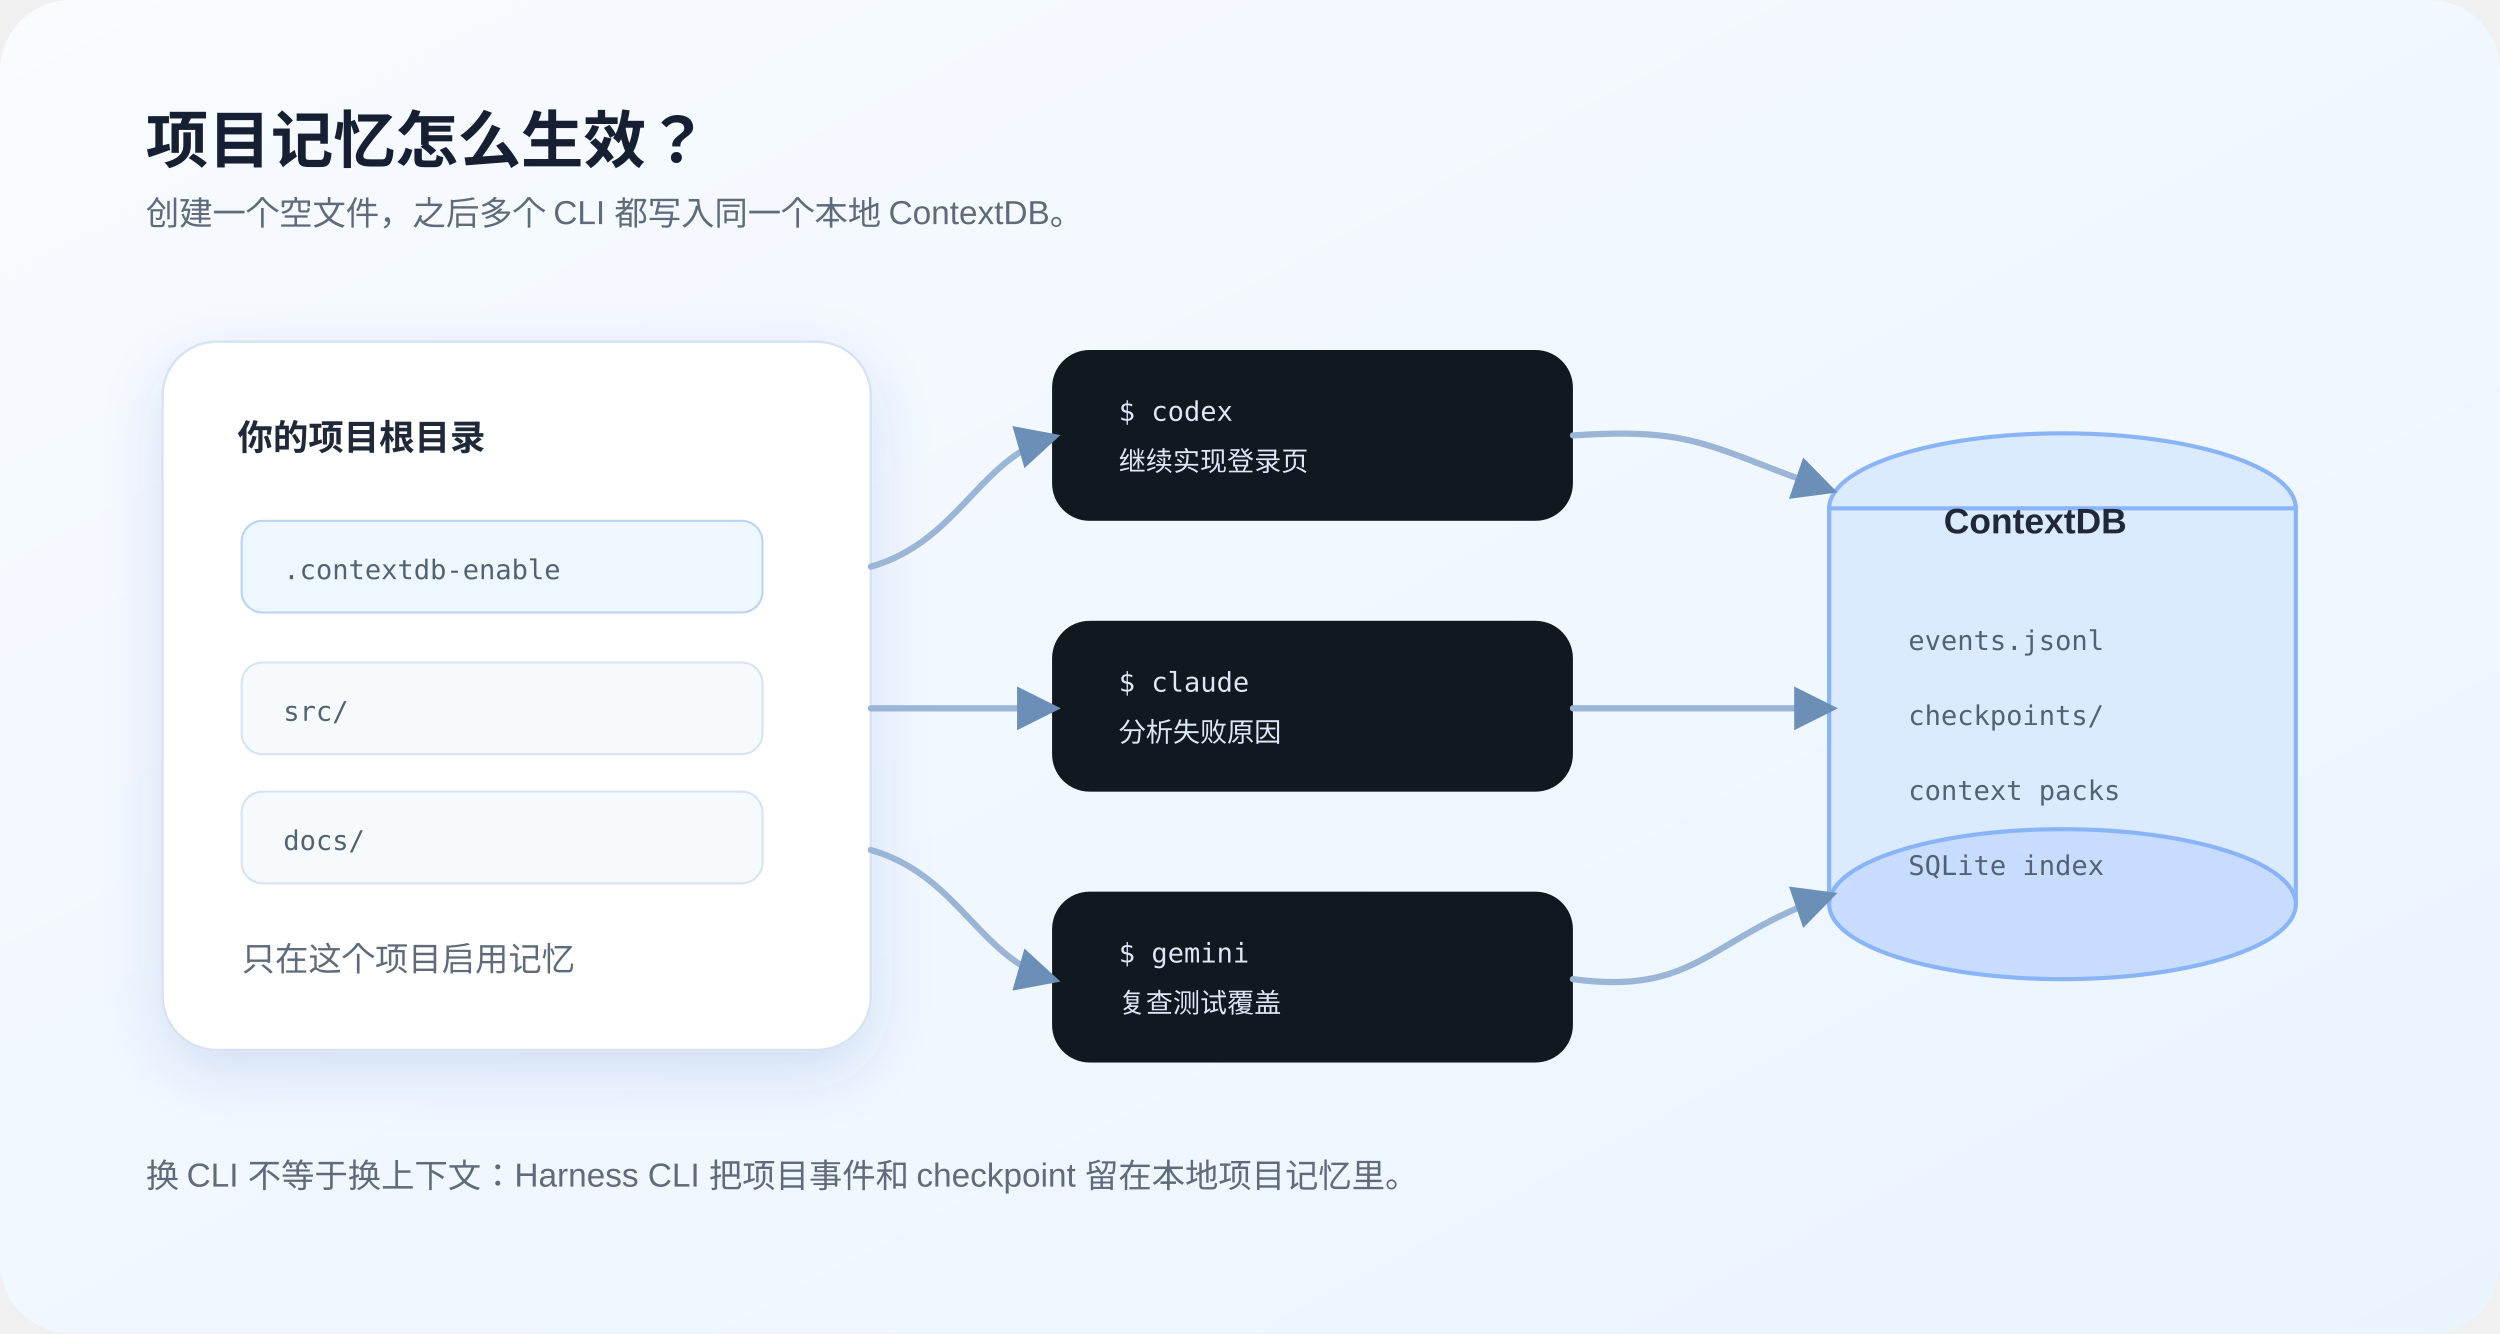
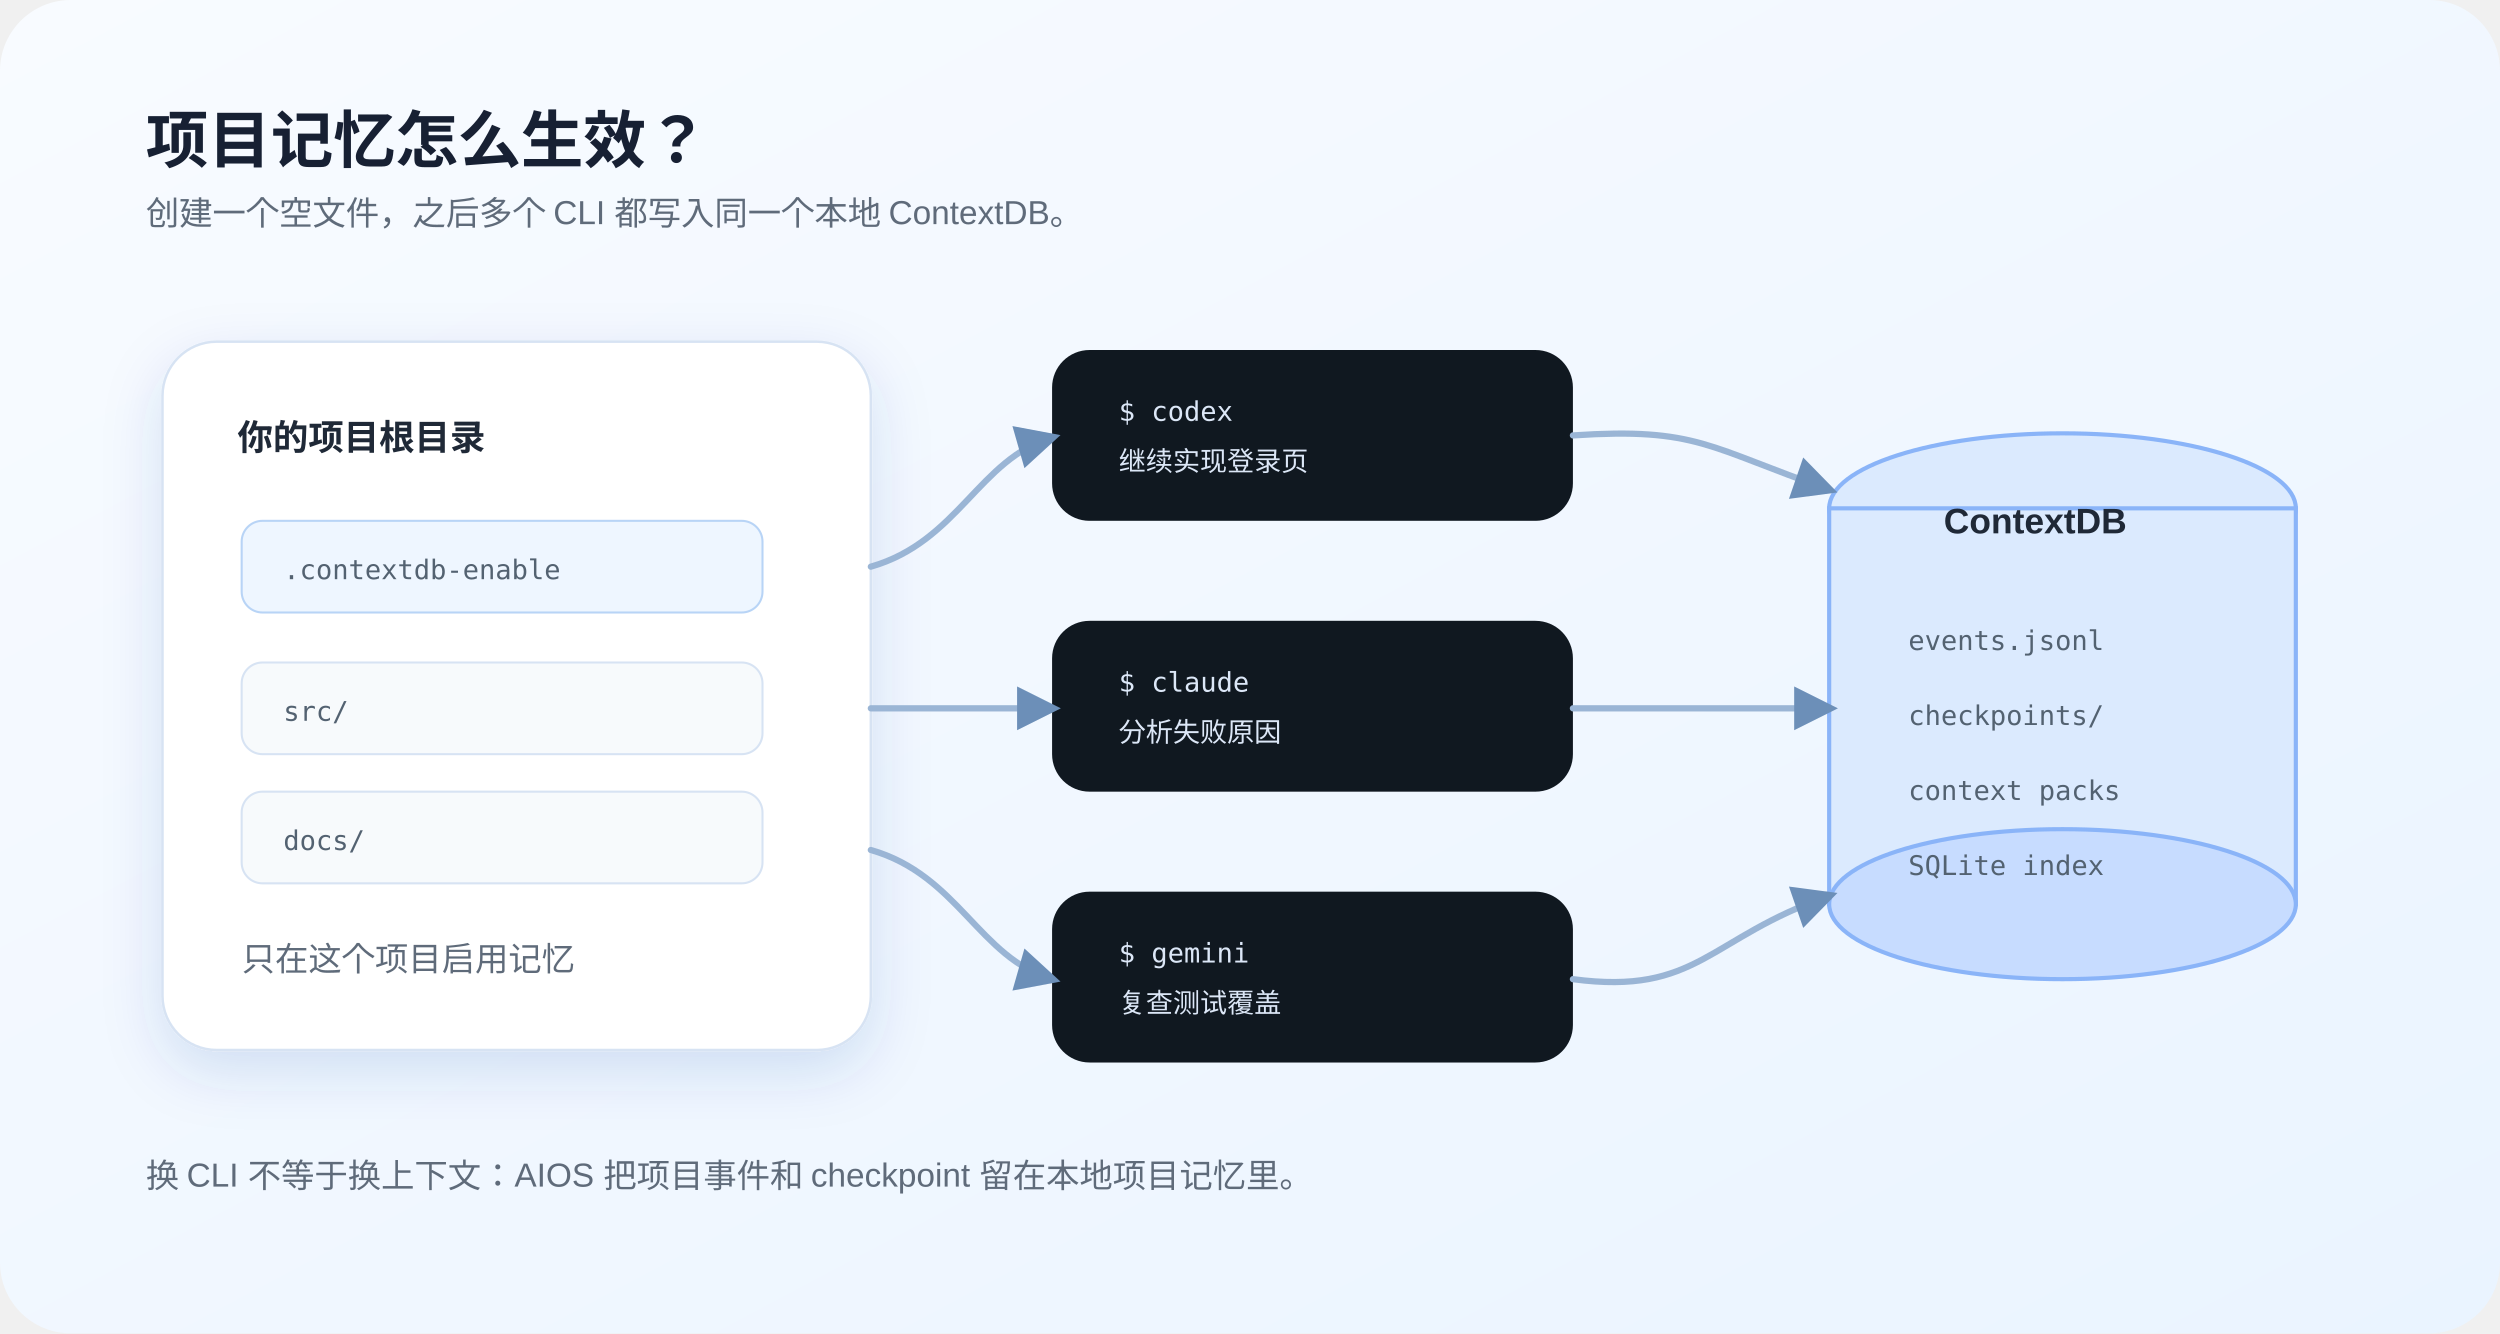
<svg xmlns="http://www.w3.org/2000/svg" width="1200" height="640" viewBox="0 0 1200 640" role="img" aria-labelledby="title desc">
  <defs>
    <linearGradient id="bg" x1="0" y1="0" x2="1" y2="1">
      <stop offset="0" stop-color="#f8fbff" />
      <stop offset="1" stop-color="#eaf4ff" />
    </linearGradient>
    <linearGradient id="ink" x1="0" y1="0" x2="1" y2="0">
      <stop offset="0" stop-color="#1a73e8" />
      <stop offset="1" stop-color="#00a884" />
    </linearGradient>
    <filter id="shadow" x="-10%" y="-10%" width="120%" height="130%">
      <feDropShadow dx="0" dy="10" stdDeviation="14" flood-color="#174ea6" flood-opacity="0.14" />
    </filter>
    <style>
    .title{font:700 30px 'Google Sans','Segoe UI',Arial,sans-serif;fill:#172033}.subtitle{font:500 16px 'Google Sans Text','Segoe UI',Arial,sans-serif;fill:#5f6b7a}.label{font:700 17px 'Google Sans','Segoe UI',Arial,sans-serif;fill:#1f2937}.small{font:500 13px 'Roboto Mono','SFMono-Regular',monospace;fill:#536271}.tiny{font:600 12px 'Google Sans Text','Segoe UI',Arial,sans-serif;fill:#657285}.card{fill:#fff;stroke:#d7e3f3;stroke-width:1.2;filter:url(#shadow)}.terminal{fill:#101820}.termText{font:500 13px 'Roboto Mono','SFMono-Regular',monospace;fill:#dce7f7}.green{fill:#16a34a}.blue{fill:#1a73e8}.amber{fill:#f59e0b}.red{fill:#ef4444}.muted{fill:#edf4fb;stroke:#d7e3f3;stroke-width:1}.line{stroke:#9ab5d5;stroke-width:3;fill:none;stroke-linecap:round;stroke-linejoin:round}.arrow{marker-end:url(#arrow)}
  </style>
    <marker id="arrow" viewBox="0 0 10 10" refX="8" refY="5" markerWidth="7" markerHeight="7" orient="auto-start-reverse">
      <path d="M0,0 L10,5 L0,10 z" fill="#6c8fb8" />
    </marker>
  </defs>
  <rect width="1200" height="640" rx="34" fill="url(#bg)" />
  <text x="70" y="78" class="title">项目记忆怎么生效？</text>
  <text x="70" y="108" class="subtitle">创建一个空文件，之后多个 CLI 都写入同一个本地 ContextDB。</text>
  <rect x="78" y="164" width="340" height="340" rx="26" class="card" />
  <text x="114" y="216" class="label">你的项目根目录</text>
  <rect x="116" y="250" width="250" height="44" rx="10" fill="#eef6ff" stroke="#b8d4f6" />
  <text x="136" y="278" class="small">.contextdb-enable</text>
  <rect x="116" y="318" width="250" height="44" rx="10" fill="#f7fafc" stroke="#d7e3f3" />
  <text x="136" y="346" class="small">src/</text>
  <rect x="116" y="380" width="250" height="44" rx="10" fill="#f7fafc" stroke="#d7e3f3" />
  <text x="136" y="408" class="small">docs/</text>
  <text x="116" y="466" class="subtitle">只在这个项目启用记忆</text>
  <g transform="translate(505,168)">
    <rect width="250" height="82" rx="18" class="terminal" />
    <text x="32" y="34" class="termText">$ codex</text>
    <text x="32" y="58" class="termText">继续实现登录页</text>
    <rect y="130" width="250" height="82" rx="18" class="terminal" />
    <text x="32" y="164" class="termText">$ claude</text>
    <text x="32" y="188" class="termText">分析失败原因</text>
    <rect y="260" width="250" height="82" rx="18" class="terminal" />
    <text x="32" y="294" class="termText">$ gemini</text>
    <text x="32" y="318" class="termText">复查测试覆盖</text>
  </g>
  <path d="M418 272 C460 260 470 220 505 210" class="line arrow" />
  <path d="M418 340 C462 340 470 340 505 340" class="line arrow" />
  <path d="M418 408 C460 420 470 460 505 470" class="line arrow" />
  <g transform="translate(860,190)">
    <ellipse cx="130" cy="54" rx="112" ry="36" fill="#dbeafe" stroke="#8ab4f8" stroke-width="2" />
    <rect x="18" y="54" width="224" height="190" fill="#dbeafe" stroke="#8ab4f8" stroke-width="2" />
    <ellipse cx="130" cy="244" rx="112" ry="36" fill="#c7dcff" stroke="#8ab4f8" stroke-width="2" />
    <text x="73" y="66" class="label">ContextDB</text>
    <text x="56" y="122" class="small">events.jsonl</text>
    <text x="56" y="158" class="small">checkpoints/</text>
    <text x="56" y="194" class="small">context packs</text>
    <text x="56" y="230" class="small">SQLite index</text>
  </g>
  <path d="M755 209 C815 205 820 215 878 235" class="line arrow" />
  <path d="M755 340 C815 340 820 340 878 340" class="line arrow" />
  <path d="M755 470 C815 478 820 450 878 430" class="line arrow" />
-   <text x="70" y="570" class="subtitle">换 CLI 不等于换上下文：Harness CLI 把项目事件和 checkpoint 留在本地项目记忆里。</text>
+   <text x="70" y="570" class="subtitle">换 CLI 不等于换上下文：AIOS 把项目事件和 checkpoint 留在本地项目记忆里。</text>
</svg>
